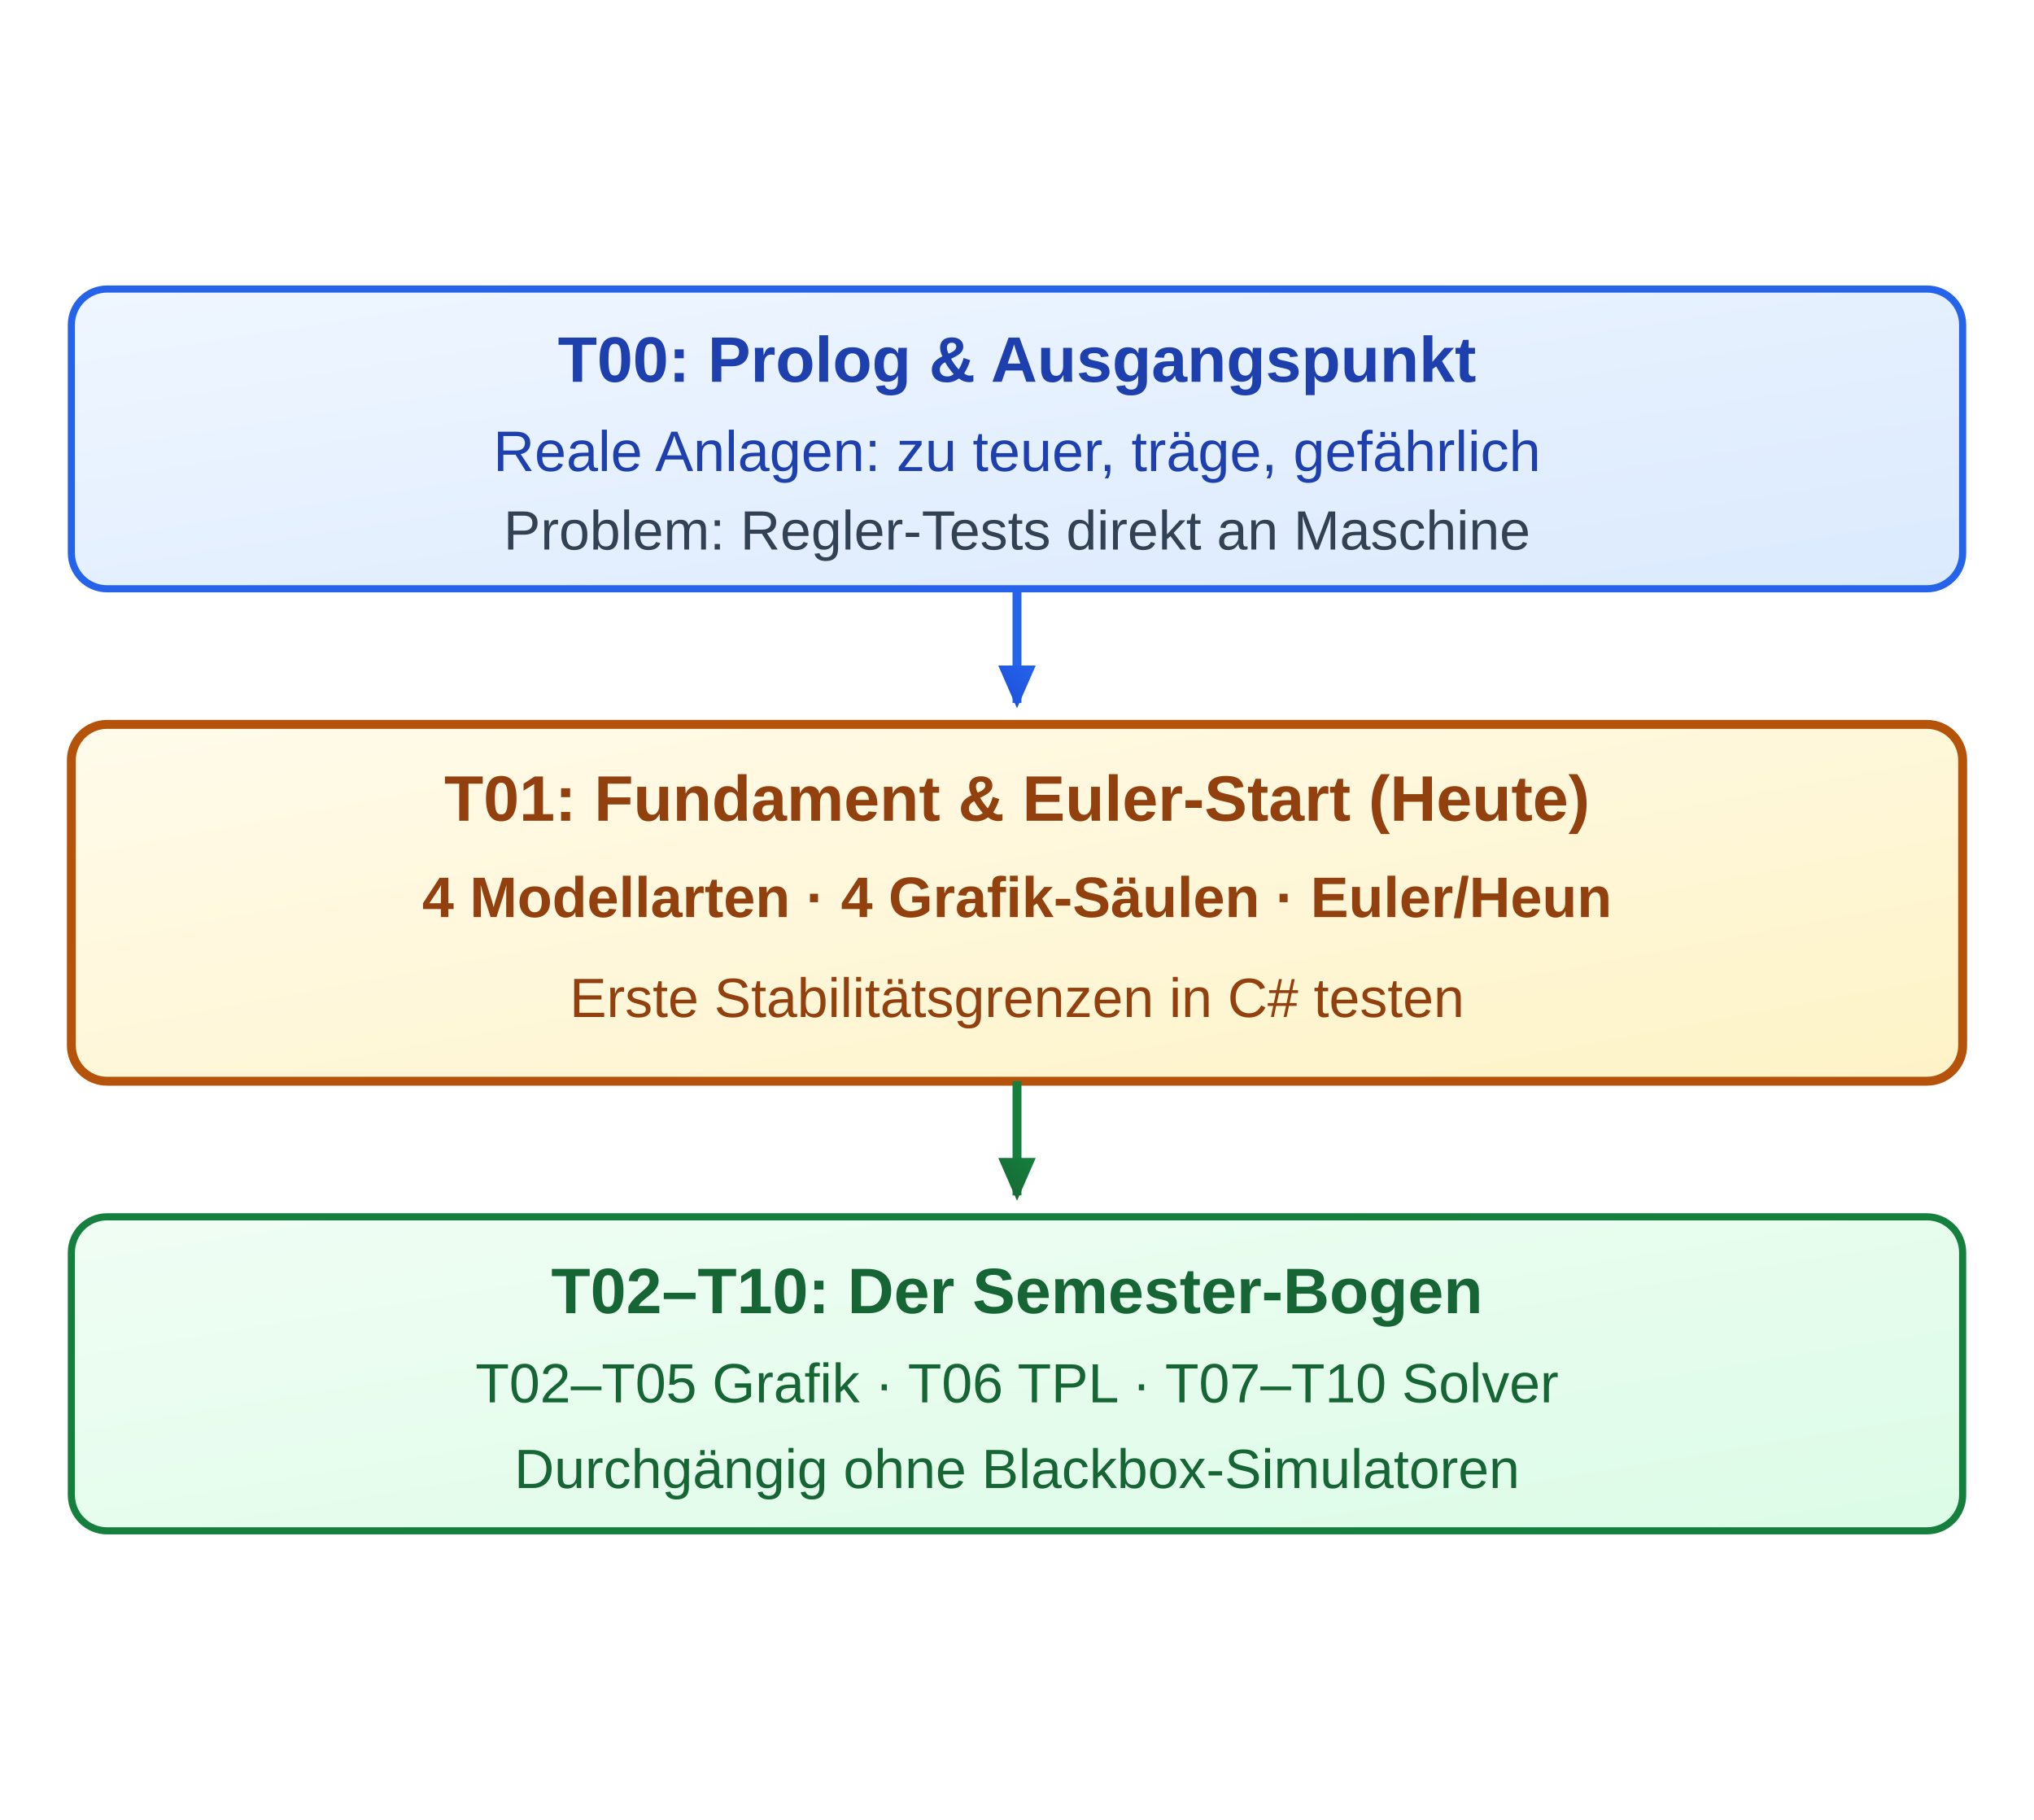
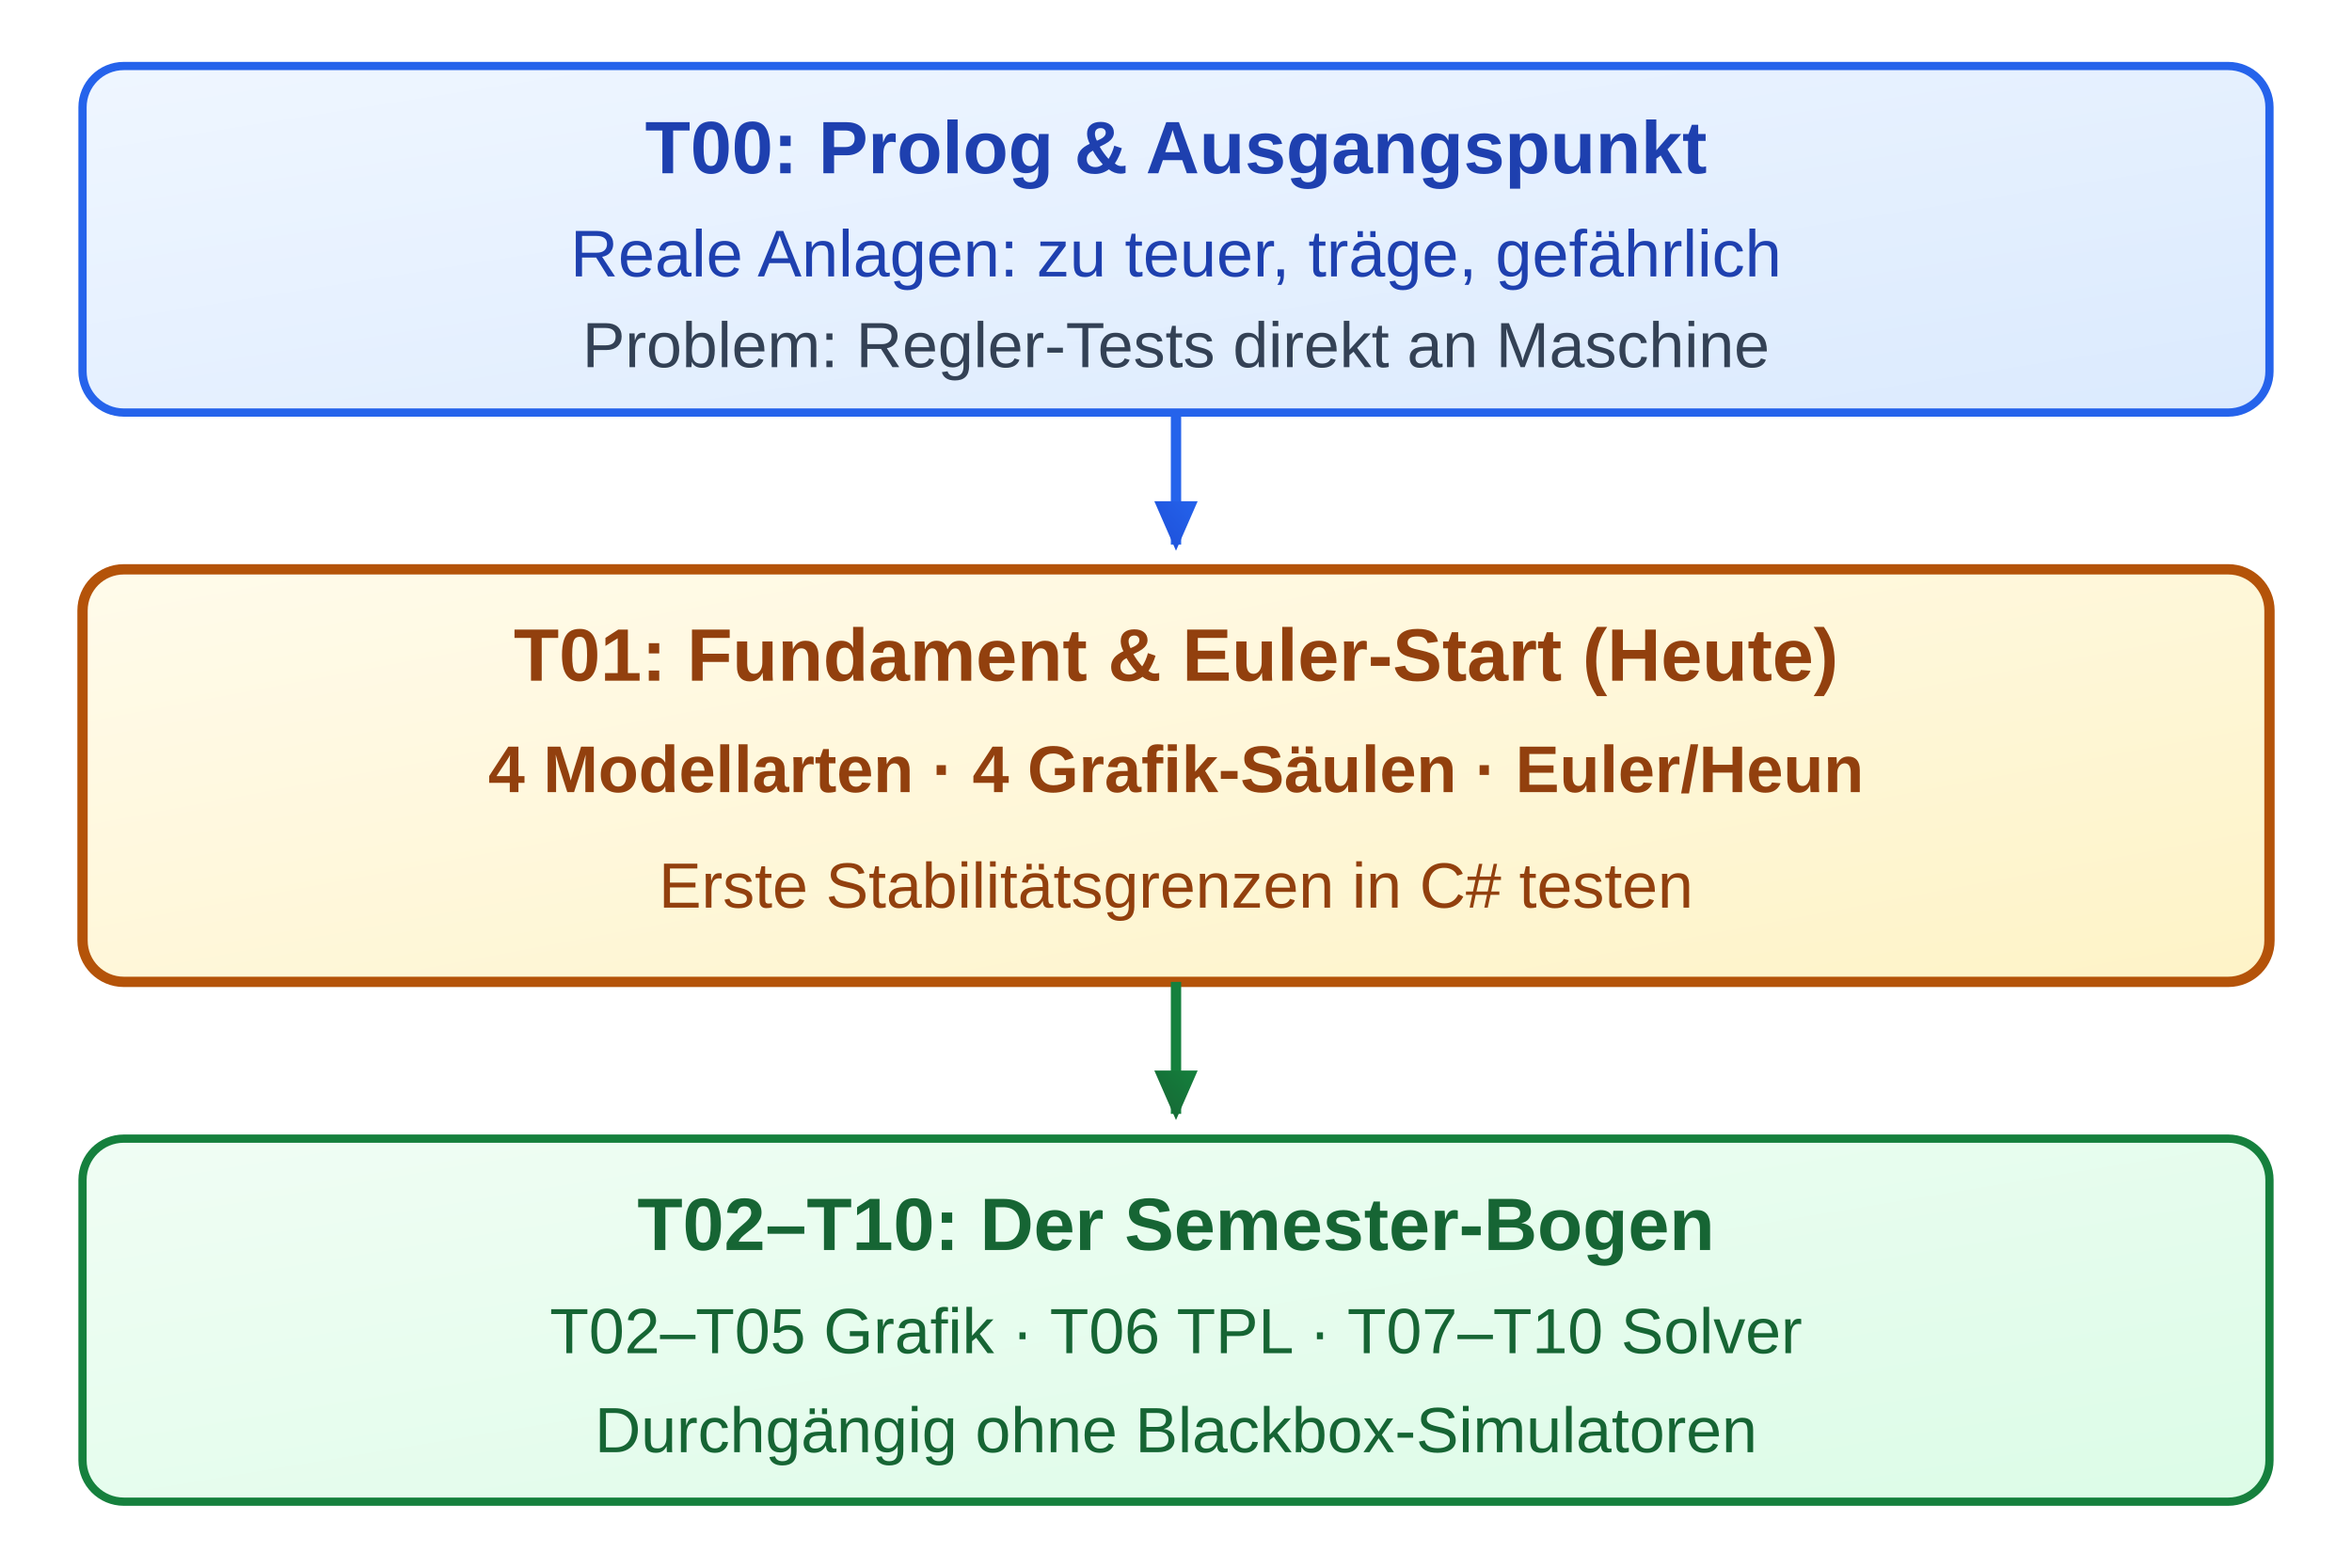
- <svg xmlns="http://www.w3.org/2000/svg" viewBox="-45 -65 570 510" width="570" height="510">
+ <svg xmlns="http://www.w3.org/2000/svg" viewBox="-45 0 570 380" width="570" height="380">
  <defs>
    <linearGradient id="grad-sem-primary" x1="0%" y1="0%" x2="100%" y2="100%">
      <stop offset="0%" stop-color="#eff6ff" />
      <stop offset="100%" stop-color="#dbeafe" />
    </linearGradient>
    <linearGradient id="grad-sem-primary-fill" x1="0%" y1="0%" x2="100%" y2="100%">
      <stop offset="0%" stop-color="#2563eb" />
      <stop offset="100%" stop-color="#1d4ed8" />
    </linearGradient>
    <linearGradient id="grad-sem-success" x1="0%" y1="0%" x2="100%" y2="100%">
      <stop offset="0%" stop-color="#f0fdf4" />
      <stop offset="100%" stop-color="#dcfce7" />
    </linearGradient>
    <linearGradient id="grad-sem-success-fill" x1="0%" y1="0%" x2="100%" y2="100%">
      <stop offset="0%" stop-color="#15803d" />
      <stop offset="100%" stop-color="#166534" />
    </linearGradient>
    <linearGradient id="grad-sem-warning" x1="0%" y1="0%" x2="100%" y2="100%">
      <stop offset="0%" stop-color="#fffbeb" />
      <stop offset="100%" stop-color="#fef3c7" />
    </linearGradient>
    <linearGradient id="grad-sem-warning-fill" x1="0%" y1="0%" x2="100%" y2="100%">
      <stop offset="0%" stop-color="#b45309" />
      <stop offset="100%" stop-color="#92400e" />
    </linearGradient>
    <linearGradient id="grad-sem-muted" x1="0%" y1="0%" x2="100%" y2="100%">
      <stop offset="0%" stop-color="#f8fafc" />
      <stop offset="100%" stop-color="#e2e8f0" />
    </linearGradient>
    <linearGradient id="grad-sem-muted-fill" x1="0%" y1="0%" x2="100%" y2="100%">
      <stop offset="0%" stop-color="#475569" />
      <stop offset="100%" stop-color="#334155" />
    </linearGradient>
    <marker id="arrB" viewBox="0 0 10 10" refX="7" refY="5" markerWidth="6" markerHeight="6" orient="auto">
      <path class="sem-primary-fill" d="M 0 1.5 L 8 5 L 0 8.5 z" />
    </marker>
    <marker id="arrG" viewBox="0 0 10 10" refX="7" refY="5" markerWidth="6" markerHeight="6" orient="auto">
      <path class="sem-success-fill" d="M 0 1.5 L 8 5 L 0 8.5 z" />
    </marker>
    <style>
      
/* @svg-palette:start */
      .sem-primary { fill: url(#grad-sem-primary); stroke: #2563eb; }
      .sem-primary-bg { fill: url(#grad-sem-primary); stroke: none; }
      .sem-primary-stroke { stroke: #2563eb; }
      .sem-primary-fill { fill: url(#grad-sem-primary-fill); }
      .sem-primary-text { fill: #1e40af; }
      .sem-success { fill: url(#grad-sem-success); stroke: #15803d; }
      .sem-success-bg { fill: url(#grad-sem-success); stroke: none; }
      .sem-success-stroke { stroke: #15803d; }
      .sem-success-fill { fill: url(#grad-sem-success-fill); }
      .sem-success-text { fill: #166534; }
      .sem-warning { fill: url(#grad-sem-warning); stroke: #b45309; }
      .sem-warning-bg { fill: url(#grad-sem-warning); stroke: none; }
      .sem-warning-stroke { stroke: #b45309; }
      .sem-warning-fill { fill: url(#grad-sem-warning-fill); }
      .sem-warning-text { fill: #92400e; }
      .sem-muted { fill: url(#grad-sem-muted); stroke: #94a3b8; }
      .sem-muted-bg { fill: url(#grad-sem-muted); stroke: none; }
      .sem-muted-stroke { stroke: #94a3b8; }
      .sem-muted-fill { fill: url(#grad-sem-muted-fill); }
      .sem-muted-text { fill: #334155; }
      /* @svg-palette:end */
text { font-family: 'Segoe UI', Arial, Helvetica, sans-serif; }
    </style>
  </defs>
  <rect x="-45" y="0" width="570" height="380" fill="none" />
  <rect class="sem-primary" x="-25" y="16" width="530" height="84" rx="10" stroke-width="2" />
  <text class="sem-primary-text" x="240" y="42" font-size="18" font-weight="bold" text-anchor="middle">T00: Prolog &amp; Ausgangspunkt</text>
  <text class="sem-primary-text" x="240" y="67" font-size="16" text-anchor="middle">Reale Anlagen: zu teuer, träge, gefährlich</text>
  <text class="sem-muted-text" x="240" y="89" font-size="15.5" text-anchor="middle">Problem: Regler-Tests direkt an Maschine</text>
  <line class="sem-primary-stroke" x1="240" y1="100" x2="240" y2="132" stroke-width="2.5" marker-end="url(#arrB)" />
  <rect class="sem-warning" x="-25" y="138" width="530" height="100" rx="10" stroke-width="2.5" />
  <text class="sem-warning-text" x="240" y="165" font-size="18" font-weight="bold" text-anchor="middle">T01: Fundament &amp; Euler-Start (Heute)</text>
  <text class="sem-warning-text" x="240" y="192" font-size="16" font-weight="bold" text-anchor="middle">4 Modellarten · 4 Grafik-Säulen · Euler/Heun</text>
  <text class="sem-warning-text" x="240" y="220" font-size="15.5" text-anchor="middle">Erste Stabilitätsgrenzen in C# testen</text>
  <line class="sem-success-stroke" x1="240" y1="238" x2="240" y2="270" stroke-width="2.5" marker-end="url(#arrG)" />
  <rect class="sem-success" x="-25" y="276" width="530" height="88" rx="10" stroke-width="2" />
  <text class="sem-success-text" x="240" y="303" font-size="18" font-weight="bold" text-anchor="middle">T02–T10: Der Semester-Bogen</text>
  <text class="sem-success-text" x="240" y="328" font-size="15.5" text-anchor="middle">T02–T05 Grafik · T06 TPL · T07–T10 Solver</text>
  <text class="sem-success-text" x="240" y="352" font-size="15.5" text-anchor="middle">Durchgängig ohne Blackbox-Simulatoren</text>
</svg>
